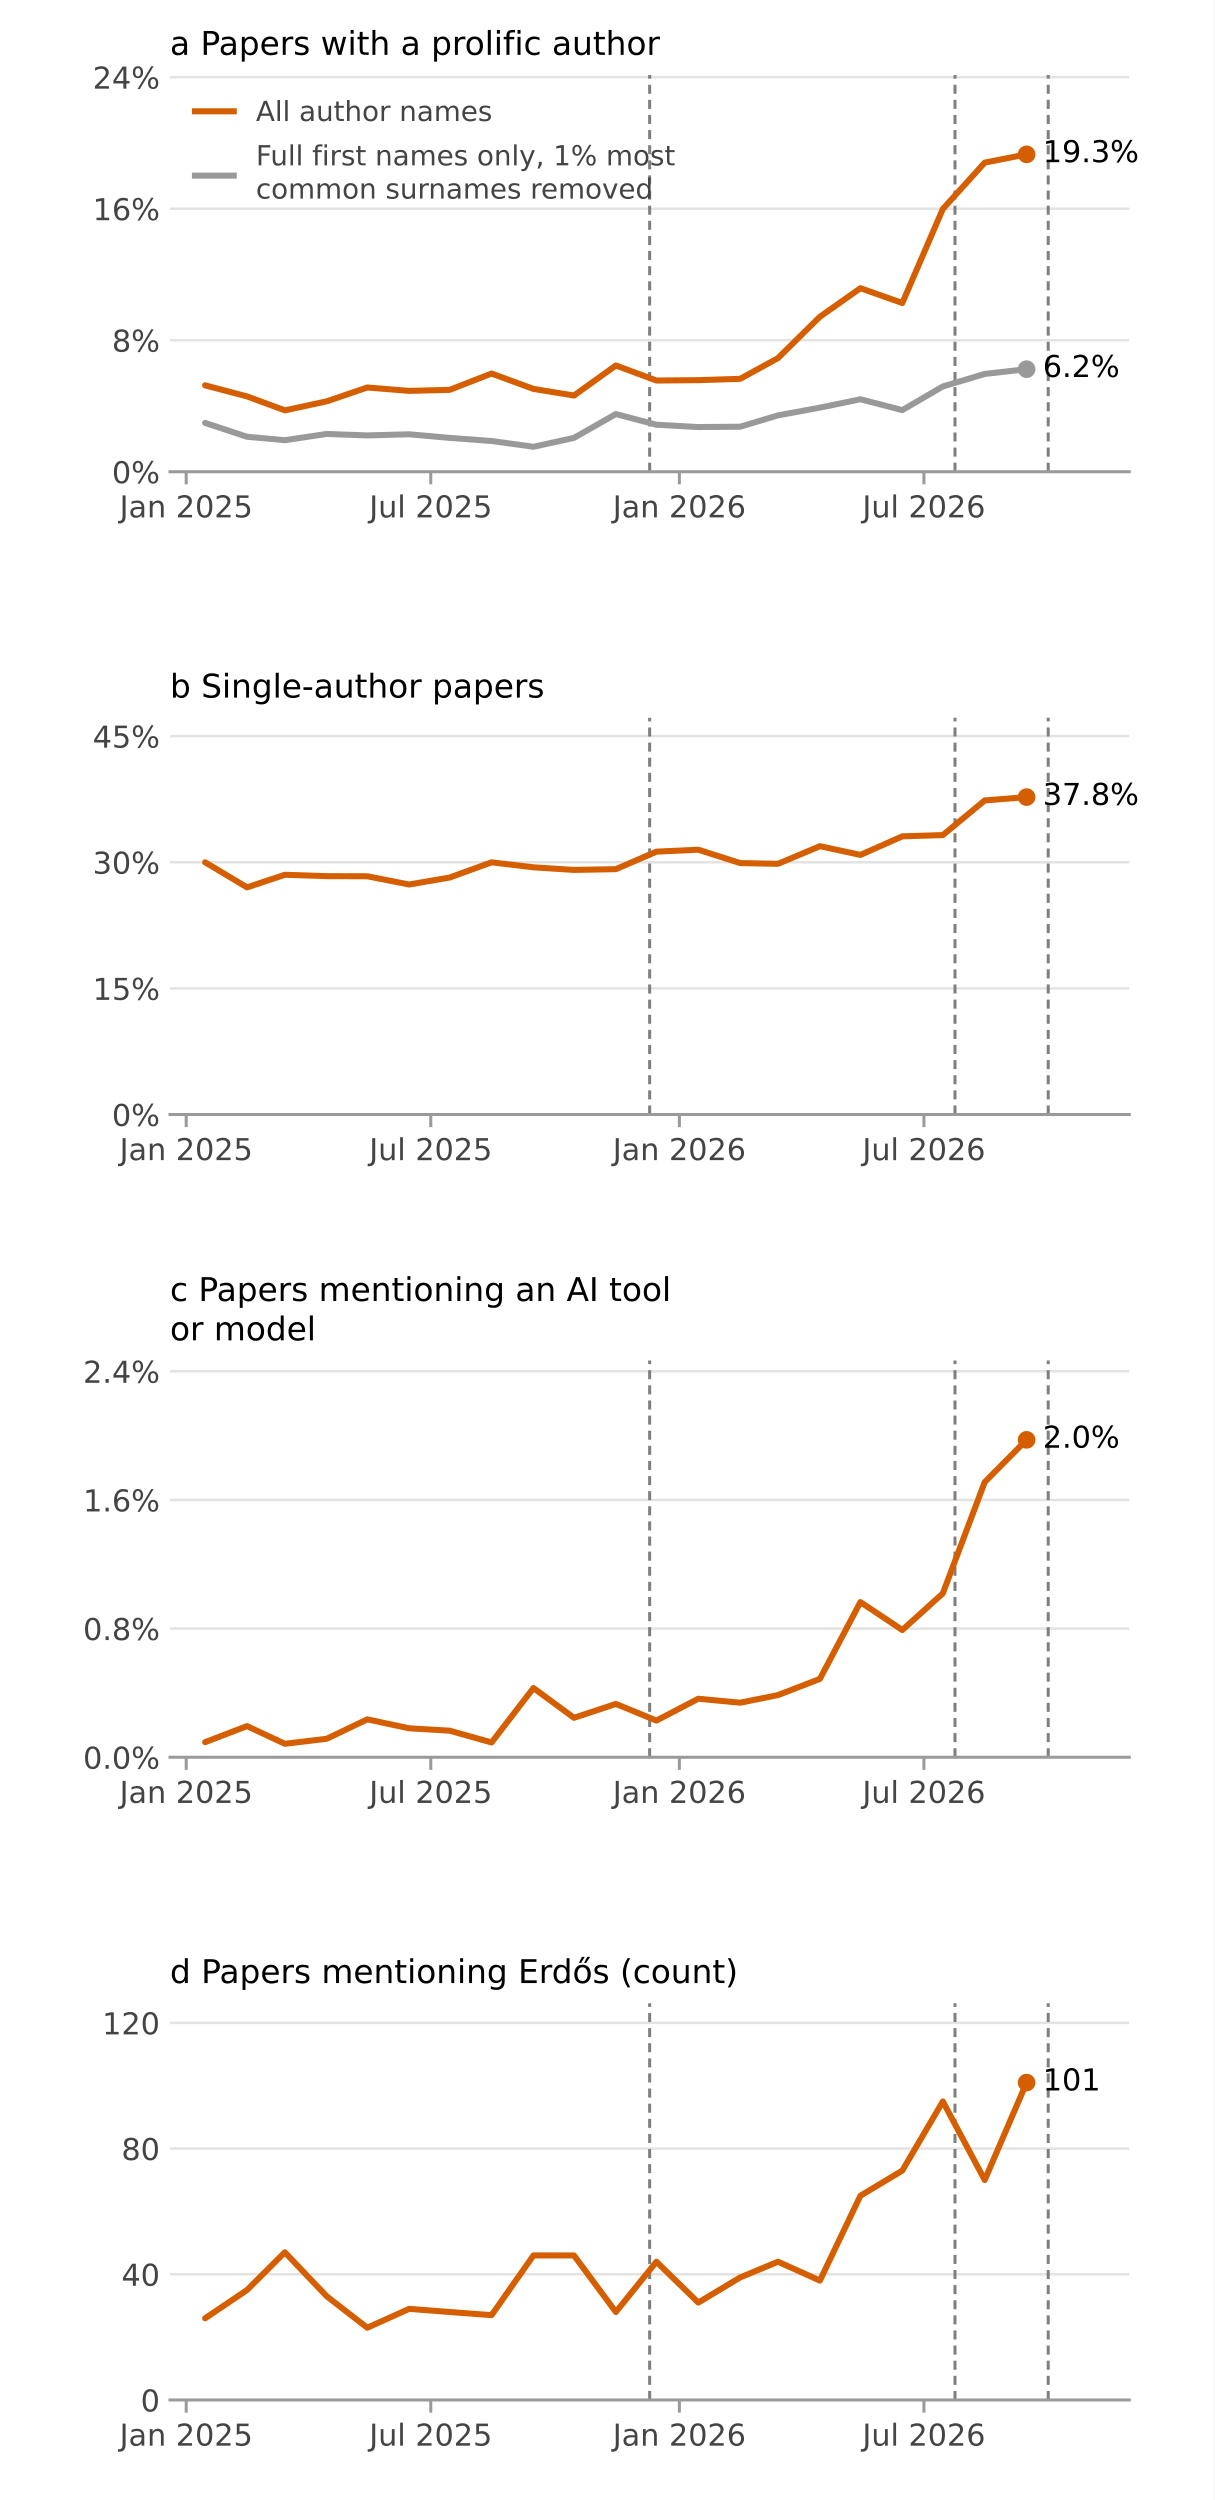
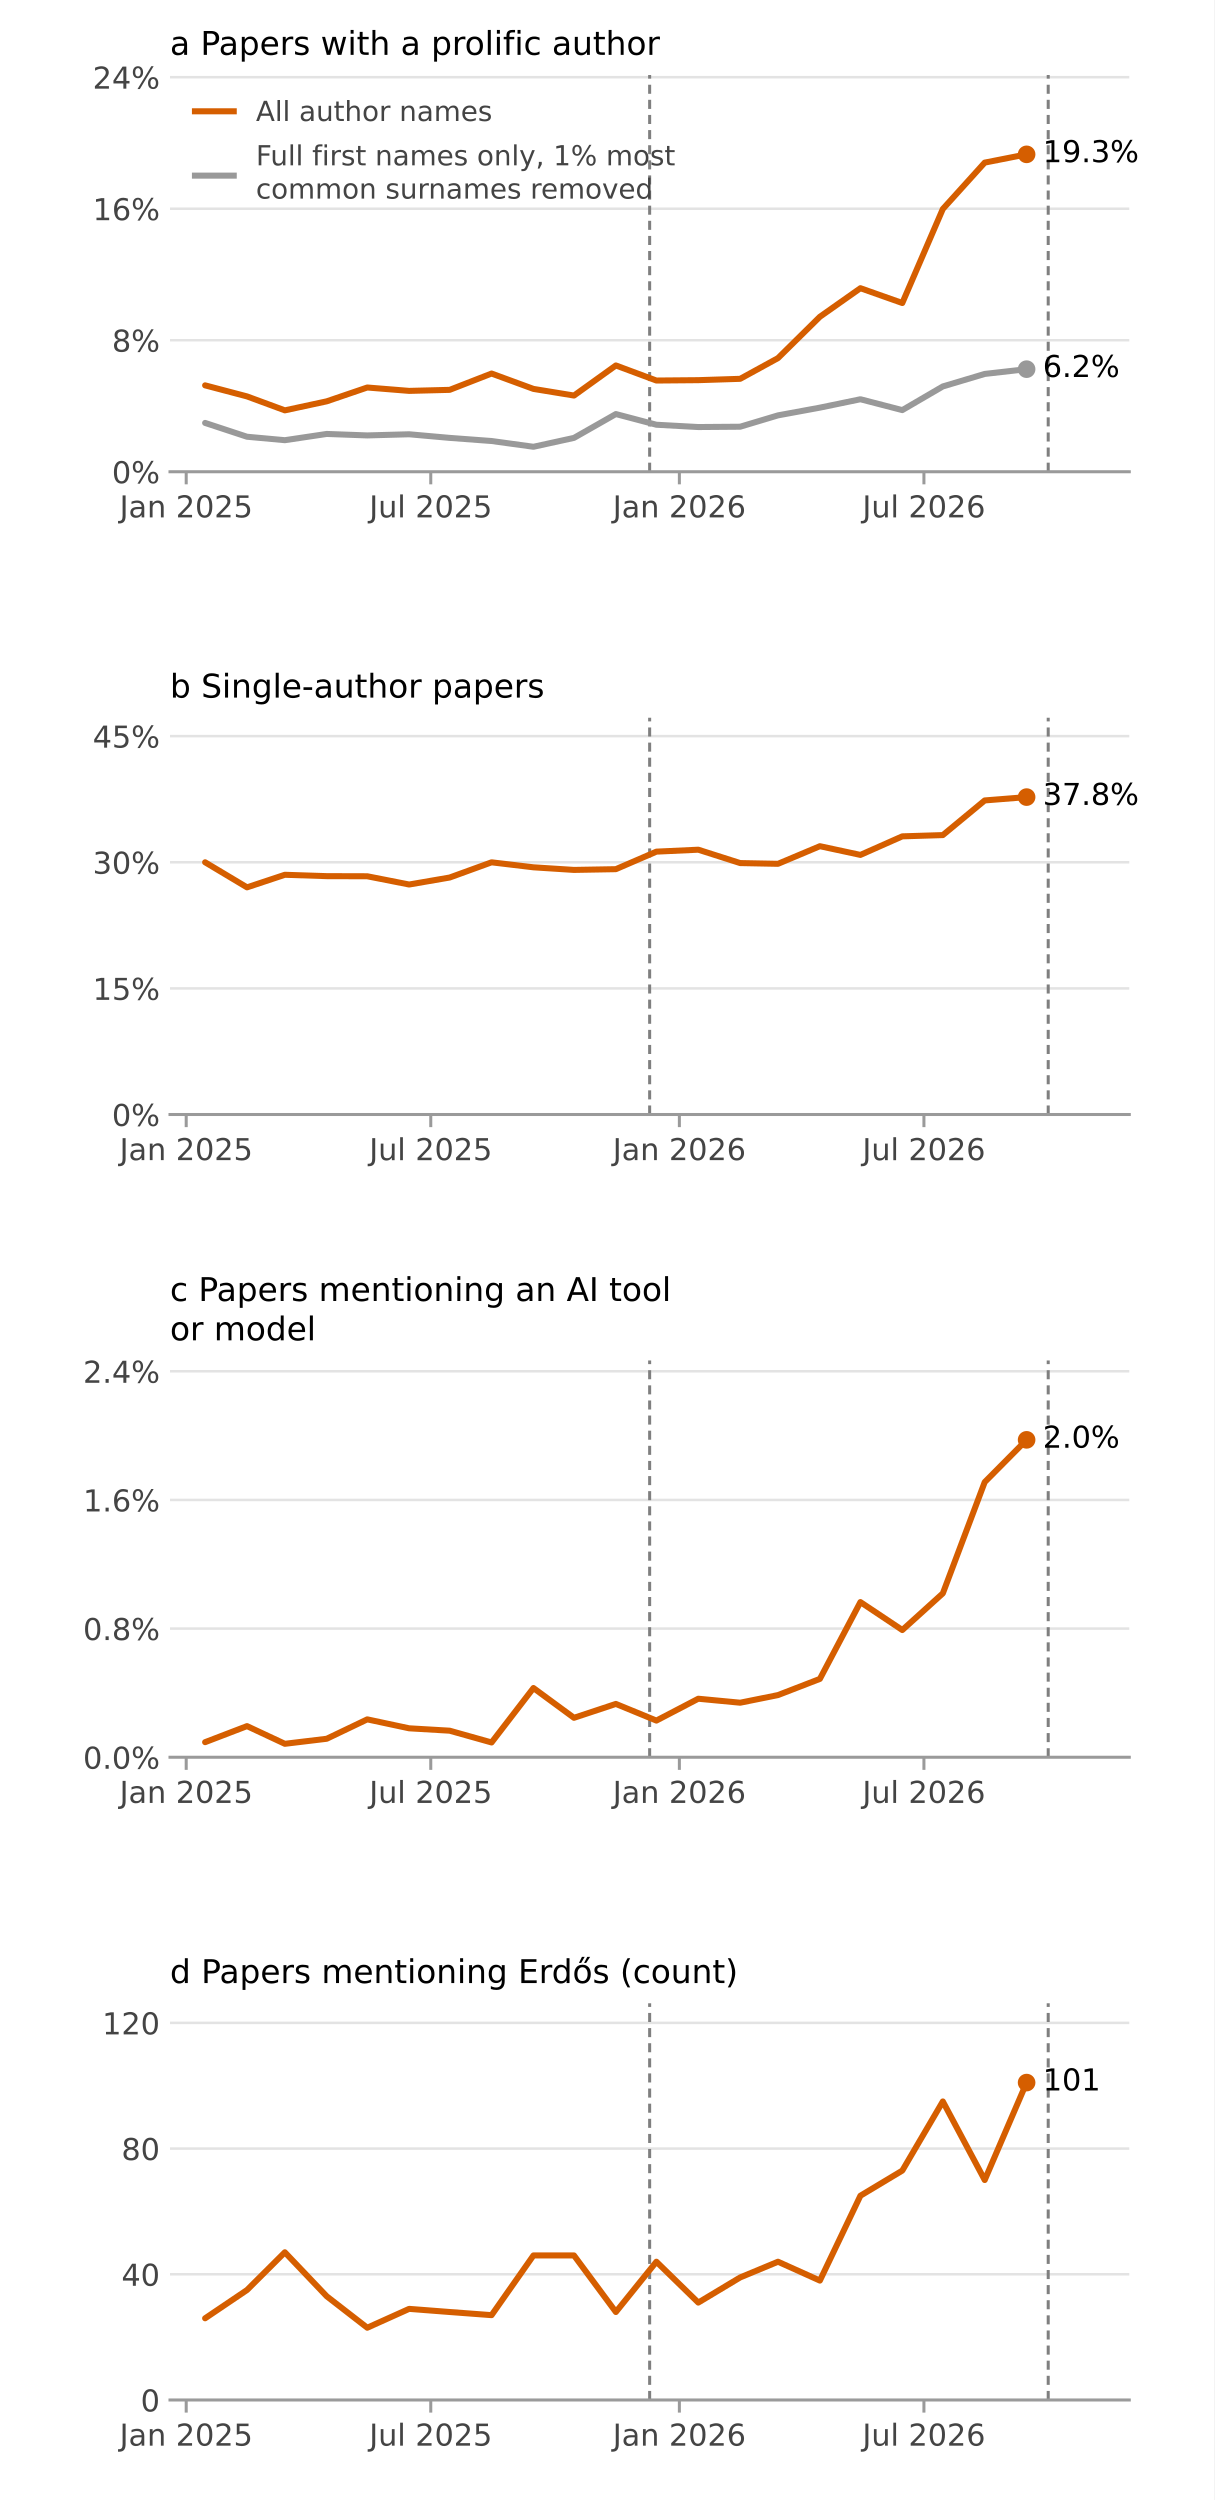
<svg xmlns="http://www.w3.org/2000/svg" xmlns:xlink="http://www.w3.org/1999/xlink" width="240.945pt" height="496.063pt" viewBox="0 0 240.945 496.063" version="1.1">
  <defs>
    <style type="text/css">*{stroke-linejoin: round; stroke-linecap: butt}</style>
  </defs>
  <g id="figure_1">
    <g id="patch_1">
      <path d="M 0 496.063  L 240.945 496.063  L 240.945 0  L 0 0  z " style="fill: #ffffff" />
    </g>
    <g id="axes_1">
      <g id="patch_2">
        <path d="M 33.732 93.609  L 224.079 93.609  L 224.079 14.882  L 33.732 14.882  z " style="fill: #ffffff" />
      </g>
      <g id="matplotlib.axis_1">
        <g id="xtick_1">
          <g id="line2d_1">
            <defs>
-               <path id="mb3cdf3fac0" d="M 0 0  L 0 2.5  " style="stroke: #9a9a9a; stroke-width: 0.6" />
+               <path id="mee89a6e17e" d="M 0 0  L 0 2.5  " style="stroke: #9a9a9a; stroke-width: 0.6" />
            </defs>
            <g>
-               <use xlink:href="#mb3cdf3fac0" x="36.949" y="93.609" style="fill: #9a9a9a; stroke: #9a9a9a; stroke-width: 0.6" />
+               <use xlink:href="#mee89a6e17e" x="36.949" y="93.609" style="fill: #9a9a9a; stroke: #9a9a9a; stroke-width: 0.6" />
            </g>
          </g>
          <g id="text_1">
            <text style="font-size: 6px; font-family: 'DejaVu Sans'; text-anchor: middle; fill: #444444" x="36.949" y="102.667" transform="rotate(-0 36.94941 102.6672)">Jan 2025</text>
          </g>
        </g>
        <g id="xtick_2">
          <g id="line2d_2">
            <g>
-               <use xlink:href="#mb3cdf3fac0" x="85.474" y="93.609" style="fill: #9a9a9a; stroke: #9a9a9a; stroke-width: 0.6" />
+               <use xlink:href="#mee89a6e17e" x="85.474" y="93.609" style="fill: #9a9a9a; stroke: #9a9a9a; stroke-width: 0.6" />
            </g>
          </g>
          <g id="text_2">
            <text style="font-size: 6px; font-family: 'DejaVu Sans'; text-anchor: middle; fill: #444444" x="85.474" y="102.668" transform="rotate(-0 85.47435 102.6677)">Jul 2025</text>
          </g>
        </g>
        <g id="xtick_3">
          <g id="line2d_3">
            <g>
-               <use xlink:href="#mb3cdf3fac0" x="134.804" y="93.609" style="fill: #9a9a9a; stroke: #9a9a9a; stroke-width: 0.6" />
+               <use xlink:href="#mee89a6e17e" x="134.804" y="93.609" style="fill: #9a9a9a; stroke: #9a9a9a; stroke-width: 0.6" />
            </g>
          </g>
          <g id="text_3">
            <text style="font-size: 6px; font-family: 'DejaVu Sans'; text-anchor: middle; fill: #444444" x="134.804" y="102.667" transform="rotate(-0 134.8036 102.6672)">Jan 2026</text>
          </g>
        </g>
        <g id="xtick_4">
          <g id="line2d_4">
            <g>
-               <use xlink:href="#mb3cdf3fac0" x="183.329" y="93.609" style="fill: #9a9a9a; stroke: #9a9a9a; stroke-width: 0.6" />
+               <use xlink:href="#mee89a6e17e" x="183.329" y="93.609" style="fill: #9a9a9a; stroke: #9a9a9a; stroke-width: 0.6" />
            </g>
          </g>
          <g id="text_4">
            <text style="font-size: 6px; font-family: 'DejaVu Sans'; text-anchor: middle; fill: #444444" x="183.329" y="102.668" transform="rotate(-0 183.3285 102.6677)">Jul 2026</text>
          </g>
        </g>
      </g>
      <g id="matplotlib.axis_2">
        <g id="ytick_1">
          <g id="line2d_5">
-             <path d="M 33.732 93.609  L 224.079 93.609  " clip-path="url(#p785593cf96)" style="fill: none; stroke: #e3e3e3; stroke-width: 0.5; stroke-linecap: square" />
+             <path d="M 33.732 93.609  L 224.079 93.609  " clip-path="url(#p40eded324a)" style="fill: none; stroke: #e3e3e3; stroke-width: 0.5; stroke-linecap: square" />
          </g>
          <g id="line2d_6" />
          <g id="text_5">
            <text style="font-size: 6px; font-family: 'DejaVu Sans'; text-anchor: end; fill: #444444" x="31.732" y="95.888" transform="rotate(-0 31.73228 95.88791)">0%</text>
          </g>
        </g>
        <g id="ytick_2">
          <g id="line2d_7">
-             <path d="M 33.732 67.511  L 224.079 67.511  " clip-path="url(#p785593cf96)" style="fill: none; stroke: #e3e3e3; stroke-width: 0.5; stroke-linecap: square" />
+             <path d="M 33.732 67.511  L 224.079 67.511  " clip-path="url(#p40eded324a)" style="fill: none; stroke: #e3e3e3; stroke-width: 0.5; stroke-linecap: square" />
          </g>
          <g id="line2d_8" />
          <g id="text_6">
            <text style="font-size: 6px; font-family: 'DejaVu Sans'; text-anchor: end; fill: #444444" x="31.732" y="69.79" transform="rotate(-0 31.73228 69.79005)">8%</text>
          </g>
        </g>
        <g id="ytick_3">
          <g id="line2d_9">
-             <path d="M 33.732 41.413  L 224.079 41.413  " clip-path="url(#p785593cf96)" style="fill: none; stroke: #e3e3e3; stroke-width: 0.5; stroke-linecap: square" />
+             <path d="M 33.732 41.413  L 224.079 41.413  " clip-path="url(#p40eded324a)" style="fill: none; stroke: #e3e3e3; stroke-width: 0.5; stroke-linecap: square" />
          </g>
          <g id="line2d_10" />
          <g id="text_7">
            <text style="font-size: 6px; font-family: 'DejaVu Sans'; text-anchor: end; fill: #444444" x="31.732" y="43.692" transform="rotate(-0 31.73228 43.69219)">16%</text>
          </g>
        </g>
        <g id="ytick_4">
          <g id="line2d_11">
-             <path d="M 33.732 15.315  L 224.079 15.315  " clip-path="url(#p785593cf96)" style="fill: none; stroke: #e3e3e3; stroke-width: 0.5; stroke-linecap: square" />
+             <path d="M 33.732 15.315  L 224.079 15.315  " clip-path="url(#p40eded324a)" style="fill: none; stroke: #e3e3e3; stroke-width: 0.5; stroke-linecap: square" />
          </g>
          <g id="line2d_12" />
          <g id="text_8">
            <text style="font-size: 6px; font-family: 'DejaVu Sans'; text-anchor: end; fill: #444444" x="31.732" y="17.594" transform="rotate(-0 31.73228 17.59433)">24%</text>
          </g>
        </g>
      </g>
      <g id="line2d_13">
-         <path d="M 128.906 93.609  L 128.906 14.882  " clip-path="url(#p785593cf96)" style="fill: none; stroke-dasharray: 1.8,1.2; stroke-dashoffset: 0; stroke: #7f7f7f; stroke-width: 0.6" />
+         <path d="M 128.906 93.609  L 128.906 14.882  " clip-path="url(#p40eded324a)" style="fill: none; stroke-dasharray: 1.8,1.2; stroke-dashoffset: 0; stroke: #7f7f7f; stroke-width: 0.6" />
      </g>
      <g id="line2d_14">
-         <path d="M 189.495 93.609  L 189.495 14.882  " clip-path="url(#p785593cf96)" style="fill: none; stroke-dasharray: 1.8,1.2; stroke-dashoffset: 0; stroke: #7f7f7f; stroke-width: 0.6" />
-       </g>
-       <g id="line2d_15">
-         <path d="M 207.993 93.609  L 207.993 14.882  " clip-path="url(#p785593cf96)" style="fill: none; stroke-dasharray: 1.8,1.2; stroke-dashoffset: 0; stroke: #7f7f7f; stroke-width: 0.6" />
+         <path d="M 207.993 93.609  L 207.993 14.882  " clip-path="url(#p40eded324a)" style="fill: none; stroke-dasharray: 1.8,1.2; stroke-dashoffset: 0; stroke: #7f7f7f; stroke-width: 0.6" />
      </g>
      <g id="patch_3">
        <path d="M 33.732 93.609  L 224.079 93.609  " style="fill: none; stroke: #9a9a9a; stroke-width: 0.6; stroke-linejoin: miter; stroke-linecap: square" />
      </g>
-       <g id="line2d_16">
-         <path d="M 40.703 76.466  L 49.014 78.656  L 56.52 81.425  L 64.831 79.633  L 72.874 76.889  L 81.185 77.562  L 89.228 77.356  L 97.539 74.119  L 105.849 77.169  L 113.892 78.486  L 122.203 72.515  L 130.246 75.508  L 138.557 75.434  L 146.868 75.168  L 154.374 71.054  L 162.685 62.854  L 170.728 57.187  L 179.039 60.126  L 187.082 41.465  L 195.393 32.266  L 203.704 30.627  " clip-path="url(#p785593cf96)" style="fill: none; stroke: #d55e00; stroke-width: 1.2; stroke-linecap: round" />
+       <g id="line2d_15">
+         <path d="M 40.703 76.466  L 49.014 78.656  L 56.52 81.425  L 64.831 79.633  L 72.874 76.889  L 81.185 77.562  L 89.228 77.356  L 97.539 74.119  L 105.849 77.169  L 113.892 78.486  L 122.203 72.515  L 130.246 75.508  L 138.557 75.434  L 146.868 75.168  L 154.374 71.054  L 162.685 62.854  L 170.728 57.187  L 179.039 60.126  L 187.082 41.465  L 195.393 32.266  L 203.704 30.627  " clip-path="url(#p40eded324a)" style="fill: none; stroke: #d55e00; stroke-width: 1.2; stroke-linecap: round" />
      </g>
      <g id="text_9">
        <text style="font-size: 6px; font-family: 'DejaVu Sans'; text-anchor: start" x="206.921" y="32.186" transform="rotate(-0 206.9207 32.18583)">19.3%</text>
      </g>
-       <g id="line2d_17">
-         <path d="M 40.703 83.92  L 49.014 86.66  L 56.52 87.345  L 64.831 86.105  L 72.874 86.399  L 81.185 86.171  L 89.228 86.888  L 97.539 87.508  L 105.849 88.65  L 113.892 86.888  L 122.203 82.158  L 130.246 84.279  L 138.557 84.735  L 146.868 84.67  L 154.374 82.419  L 162.685 80.886  L 170.728 79.222  L 179.039 81.375  L 187.082 76.678  L 195.393 74.198  L 203.704 73.252  " clip-path="url(#p785593cf96)" style="fill: none; stroke: #999999; stroke-width: 1.2; stroke-linecap: round" />
+       <g id="line2d_16">
+         <path d="M 40.703 83.92  L 49.014 86.66  L 56.52 87.345  L 64.831 86.105  L 72.874 86.399  L 81.185 86.171  L 89.228 86.888  L 97.539 87.508  L 105.849 88.65  L 113.892 86.888  L 122.203 82.158  L 130.246 84.279  L 138.557 84.735  L 146.868 84.67  L 154.374 82.419  L 162.685 80.886  L 170.728 79.222  L 179.039 81.375  L 187.082 76.678  L 195.393 74.198  L 203.704 73.252  " clip-path="url(#p40eded324a)" style="fill: none; stroke: #999999; stroke-width: 1.2; stroke-linecap: round" />
      </g>
      <g id="text_10">
        <text style="font-size: 6px; font-family: 'DejaVu Sans'; text-anchor: start" x="206.921" y="74.811" transform="rotate(-0 206.9207 74.81087)">6.2%</text>
      </g>
      <g id="text_11">
        <text style="font-size: 6.5px; font-family: 'DejaVu Sans'; text-anchor: start" x="33.732" y="10.882" transform="rotate(-0 33.73228 10.88189)">a   Papers with a prolific author</text>
      </g>
+       <g id="line2d_17">
+         <defs>
+           <path id="mb8c6846fc4" d="M 0 1.25  C 0.332 1.25 0.649 1.118 0.884 0.884  C 1.118 0.649 1.25 0.332 1.25 0  C 1.25 -0.332 1.118 -0.649 0.884 -0.884  C 0.649 -1.118 0.332 -1.25 0 -1.25  C -0.332 -1.25 -0.649 -1.118 -0.884 -0.884  C -1.118 -0.649 -1.25 -0.332 -1.25 0  C -1.25 0.332 -1.118 0.649 -0.884 0.884  C -0.649 1.118 -0.332 1.25 0 1.25  z " style="stroke: #d55e00" />
+         </defs>
+         <g clip-path="url(#p40eded324a)">
+           <use xlink:href="#mb8c6846fc4" x="203.704" y="30.627" style="fill: #d55e00; stroke: #d55e00" />
+         </g>
+       </g>
      <g id="line2d_18">
        <defs>
-           <path id="mb6d69a0610" d="M 0 1.25  C 0.332 1.25 0.649 1.118 0.884 0.884  C 1.118 0.649 1.25 0.332 1.25 0  C 1.25 -0.332 1.118 -0.649 0.884 -0.884  C 0.649 -1.118 0.332 -1.25 0 -1.25  C -0.332 -1.25 -0.649 -1.118 -0.884 -0.884  C -1.118 -0.649 -1.25 -0.332 -1.25 0  C -1.25 0.332 -1.118 0.649 -0.884 0.884  C -0.649 1.118 -0.332 1.25 0 1.25  z " style="stroke: #d55e00" />
+           <path id="m4b3795da1b" d="M 0 1.25  C 0.332 1.25 0.649 1.118 0.884 0.884  C 1.118 0.649 1.25 0.332 1.25 0  C 1.25 -0.332 1.118 -0.649 0.884 -0.884  C 0.649 -1.118 0.332 -1.25 0 -1.25  C -0.332 -1.25 -0.649 -1.118 -0.884 -0.884  C -1.118 -0.649 -1.25 -0.332 -1.25 0  C -1.25 0.332 -1.118 0.649 -0.884 0.884  C -0.649 1.118 -0.332 1.25 0 1.25  z " style="stroke: #999999" />
        </defs>
-         <g clip-path="url(#p785593cf96)">
-           <use xlink:href="#mb6d69a0610" x="203.704" y="30.627" style="fill: #d55e00; stroke: #d55e00" />
-         </g>
-       </g>
-       <g id="line2d_19">
-         <defs>
-           <path id="me160cb1b22" d="M 0 1.25  C 0.332 1.25 0.649 1.118 0.884 0.884  C 1.118 0.649 1.25 0.332 1.25 0  C 1.25 -0.332 1.118 -0.649 0.884 -0.884  C 0.649 -1.118 0.332 -1.25 0 -1.25  C -0.332 -1.25 -0.649 -1.118 -0.884 -0.884  C -1.118 -0.649 -1.25 -0.332 -1.25 0  C -1.25 0.332 -1.118 0.649 -0.884 0.884  C -0.649 1.118 -0.332 1.25 0 1.25  z " style="stroke: #999999" />
-         </defs>
-         <g clip-path="url(#p785593cf96)">
-           <use xlink:href="#me160cb1b22" x="203.704" y="73.252" style="fill: #999999; stroke: #999999" />
+         <g clip-path="url(#p40eded324a)">
+           <use xlink:href="#m4b3795da1b" x="203.704" y="73.252" style="fill: #999999; stroke: #999999" />
        </g>
      </g>
      <g id="legend_1">
-         <g id="line2d_20">
+         <g id="line2d_19">
          <path d="M 38.682 22.086  L 42.532 22.086  L 46.382 22.086  " style="fill: none; stroke: #d55e00; stroke-width: 1.2; stroke-linecap: square" />
        </g>
        <g id="text_12">
          <text style="font-size: 5.5px; font-family: 'DejaVu Sans'; text-anchor: start; fill: #444444" x="50.782" y="24.011" transform="rotate(-0 50.78228 24.01103)">All author names</text>
        </g>
-         <g id="line2d_21">
+         <g id="line2d_20">
          <path d="M 38.682 34.848  L 42.532 34.848  L 46.382 34.848  " style="fill: none; stroke: #999999; stroke-width: 1.2; stroke-linecap: square" />
        </g>
        <g id="text_13">
          <text style="font-size: 5.5px; font-family: 'DejaVu Sans'; fill: #444444" transform="translate(50.78228 32.812)">Full first names only, 1% most</text>
          <text style="font-size: 5.5px; font-family: 'DejaVu Sans'; fill: #444444" transform="translate(50.78228 39.4135)">common surnames removed</text>
        </g>
      </g>
    </g>
    <g id="axes_2">
      <g id="patch_4">
        <path d="M 33.732 221.146  L 224.079 221.146  L 224.079 142.419  L 33.732 142.419  z " style="fill: #ffffff" />
      </g>
      <g id="matplotlib.axis_3">
        <g id="xtick_5">
-           <g id="line2d_22">
-             <g>
-               <use xlink:href="#mb3cdf3fac0" x="36.949" y="221.146" style="fill: #9a9a9a; stroke: #9a9a9a; stroke-width: 0.6" />
+           <g id="line2d_21">
+             <g>
+               <use xlink:href="#mee89a6e17e" x="36.949" y="221.146" style="fill: #9a9a9a; stroke: #9a9a9a; stroke-width: 0.6" />
            </g>
          </g>
          <g id="text_14">
            <text style="font-size: 6px; font-family: 'DejaVu Sans'; text-anchor: middle; fill: #444444" x="36.949" y="230.204" transform="rotate(-0 36.94941 230.2045)">Jan 2025</text>
          </g>
        </g>
        <g id="xtick_6">
-           <g id="line2d_23">
-             <g>
-               <use xlink:href="#mb3cdf3fac0" x="85.474" y="221.146" style="fill: #9a9a9a; stroke: #9a9a9a; stroke-width: 0.6" />
+           <g id="line2d_22">
+             <g>
+               <use xlink:href="#mee89a6e17e" x="85.474" y="221.146" style="fill: #9a9a9a; stroke: #9a9a9a; stroke-width: 0.6" />
            </g>
          </g>
          <g id="text_15">
            <text style="font-size: 6px; font-family: 'DejaVu Sans'; text-anchor: middle; fill: #444444" x="85.474" y="230.205" transform="rotate(-0 85.47435 230.205)">Jul 2025</text>
          </g>
        </g>
        <g id="xtick_7">
-           <g id="line2d_24">
-             <g>
-               <use xlink:href="#mb3cdf3fac0" x="134.804" y="221.146" style="fill: #9a9a9a; stroke: #9a9a9a; stroke-width: 0.6" />
+           <g id="line2d_23">
+             <g>
+               <use xlink:href="#mee89a6e17e" x="134.804" y="221.146" style="fill: #9a9a9a; stroke: #9a9a9a; stroke-width: 0.6" />
            </g>
          </g>
          <g id="text_16">
            <text style="font-size: 6px; font-family: 'DejaVu Sans'; text-anchor: middle; fill: #444444" x="134.804" y="230.204" transform="rotate(-0 134.8036 230.2045)">Jan 2026</text>
          </g>
        </g>
        <g id="xtick_8">
-           <g id="line2d_25">
-             <g>
-               <use xlink:href="#mb3cdf3fac0" x="183.329" y="221.146" style="fill: #9a9a9a; stroke: #9a9a9a; stroke-width: 0.6" />
+           <g id="line2d_24">
+             <g>
+               <use xlink:href="#mee89a6e17e" x="183.329" y="221.146" style="fill: #9a9a9a; stroke: #9a9a9a; stroke-width: 0.6" />
            </g>
          </g>
          <g id="text_17">
            <text style="font-size: 6px; font-family: 'DejaVu Sans'; text-anchor: middle; fill: #444444" x="183.329" y="230.205" transform="rotate(-0 183.3285 230.205)">Jul 2026</text>
          </g>
        </g>
      </g>
      <g id="matplotlib.axis_4">
        <g id="ytick_5">
-           <g id="line2d_26">
-             <path d="M 33.732 221.146  L 224.079 221.146  " clip-path="url(#p6d677541cf)" style="fill: none; stroke: #e3e3e3; stroke-width: 0.5; stroke-linecap: square" />
-           </g>
-           <g id="line2d_27" />
+           <g id="line2d_25">
+             <path d="M 33.732 221.146  L 224.079 221.146  " clip-path="url(#pa9adcd813a)" style="fill: none; stroke: #e3e3e3; stroke-width: 0.5; stroke-linecap: square" />
+           </g>
+           <g id="line2d_26" />
          <g id="text_18">
            <text style="font-size: 6px; font-family: 'DejaVu Sans'; text-anchor: end; fill: #444444" x="31.732" y="223.425" transform="rotate(-0 31.73228 223.4252)">0%</text>
          </g>
        </g>
        <g id="ytick_6">
-           <g id="line2d_28">
-             <path d="M 33.732 196.121  L 224.079 196.121  " clip-path="url(#p6d677541cf)" style="fill: none; stroke: #e3e3e3; stroke-width: 0.5; stroke-linecap: square" />
-           </g>
-           <g id="line2d_29" />
+           <g id="line2d_27">
+             <path d="M 33.732 196.121  L 224.079 196.121  " clip-path="url(#pa9adcd813a)" style="fill: none; stroke: #e3e3e3; stroke-width: 0.5; stroke-linecap: square" />
+           </g>
+           <g id="line2d_28" />
          <g id="text_19">
            <text style="font-size: 6px; font-family: 'DejaVu Sans'; text-anchor: end; fill: #444444" x="31.732" y="198.4" transform="rotate(-0 31.73228 198.4003)">15%</text>
          </g>
        </g>
        <g id="ytick_7">
-           <g id="line2d_30">
-             <path d="M 33.732 171.096  L 224.079 171.096  " clip-path="url(#p6d677541cf)" style="fill: none; stroke: #e3e3e3; stroke-width: 0.5; stroke-linecap: square" />
-           </g>
-           <g id="line2d_31" />
+           <g id="line2d_29">
+             <path d="M 33.732 171.096  L 224.079 171.096  " clip-path="url(#pa9adcd813a)" style="fill: none; stroke: #e3e3e3; stroke-width: 0.5; stroke-linecap: square" />
+           </g>
+           <g id="line2d_30" />
          <g id="text_20">
            <text style="font-size: 6px; font-family: 'DejaVu Sans'; text-anchor: end; fill: #444444" x="31.732" y="173.375" transform="rotate(-0 31.73228 173.3754)">30%</text>
          </g>
        </g>
        <g id="ytick_8">
-           <g id="line2d_32">
-             <path d="M 33.732 146.071  L 224.079 146.071  " clip-path="url(#p6d677541cf)" style="fill: none; stroke: #e3e3e3; stroke-width: 0.5; stroke-linecap: square" />
-           </g>
-           <g id="line2d_33" />
+           <g id="line2d_31">
+             <path d="M 33.732 146.071  L 224.079 146.071  " clip-path="url(#pa9adcd813a)" style="fill: none; stroke: #e3e3e3; stroke-width: 0.5; stroke-linecap: square" />
+           </g>
+           <g id="line2d_32" />
          <g id="text_21">
            <text style="font-size: 6px; font-family: 'DejaVu Sans'; text-anchor: end; fill: #444444" x="31.732" y="148.35" transform="rotate(-0 31.73228 148.3504)">45%</text>
          </g>
        </g>
      </g>
+       <g id="line2d_33">
+         <path d="M 128.906 221.146  L 128.906 142.419  " clip-path="url(#pa9adcd813a)" style="fill: none; stroke-dasharray: 1.8,1.2; stroke-dashoffset: 0; stroke: #7f7f7f; stroke-width: 0.6" />
+       </g>
      <g id="line2d_34">
-         <path d="M 128.906 221.146  L 128.906 142.419  " clip-path="url(#p6d677541cf)" style="fill: none; stroke-dasharray: 1.8,1.2; stroke-dashoffset: 0; stroke: #7f7f7f; stroke-width: 0.6" />
-       </g>
-       <g id="line2d_35">
-         <path d="M 189.495 221.146  L 189.495 142.419  " clip-path="url(#p6d677541cf)" style="fill: none; stroke-dasharray: 1.8,1.2; stroke-dashoffset: 0; stroke: #7f7f7f; stroke-width: 0.6" />
-       </g>
-       <g id="line2d_36">
-         <path d="M 207.993 221.146  L 207.993 142.419  " clip-path="url(#p6d677541cf)" style="fill: none; stroke-dasharray: 1.8,1.2; stroke-dashoffset: 0; stroke: #7f7f7f; stroke-width: 0.6" />
+         <path d="M 207.993 221.146  L 207.993 142.419  " clip-path="url(#pa9adcd813a)" style="fill: none; stroke-dasharray: 1.8,1.2; stroke-dashoffset: 0; stroke: #7f7f7f; stroke-width: 0.6" />
      </g>
      <g id="patch_5">
        <path d="M 33.732 221.146  L 224.079 221.146  " style="fill: none; stroke: #9a9a9a; stroke-width: 0.6; stroke-linejoin: miter; stroke-linecap: square" />
      </g>
-       <g id="line2d_37">
-         <path d="M 40.703 171.101  L 49.014 176.072  L 56.52 173.579  L 64.831 173.849  L 72.874 173.873  L 81.185 175.51  L 89.228 174.122  L 97.539 171.106  L 105.849 172.097  L 113.892 172.614  L 122.203 172.465  L 130.246 168.987  L 138.557 168.602  L 146.868 171.256  L 154.374 171.403  L 162.685 167.906  L 170.728 169.636  L 179.039 165.952  L 187.082 165.703  L 195.393 158.827  L 203.704 158.165  " clip-path="url(#p6d677541cf)" style="fill: none; stroke: #d55e00; stroke-width: 1.2; stroke-linecap: round" />
+       <g id="line2d_35">
+         <path d="M 40.703 171.101  L 49.014 176.072  L 56.52 173.579  L 64.831 173.849  L 72.874 173.873  L 81.185 175.51  L 89.228 174.122  L 97.539 171.106  L 105.849 172.097  L 113.892 172.614  L 122.203 172.465  L 130.246 168.987  L 138.557 168.602  L 146.868 171.256  L 154.374 171.403  L 162.685 167.906  L 170.728 169.636  L 179.039 165.952  L 187.082 165.703  L 195.393 158.827  L 203.704 158.165  " clip-path="url(#pa9adcd813a)" style="fill: none; stroke: #d55e00; stroke-width: 1.2; stroke-linecap: round" />
      </g>
      <g id="text_22">
        <text style="font-size: 6px; font-family: 'DejaVu Sans'; text-anchor: start" x="206.921" y="159.723" transform="rotate(-0 206.9207 159.7231)">37.8%</text>
      </g>
      <g id="text_23">
        <text style="font-size: 6.5px; font-family: 'DejaVu Sans'; text-anchor: start" x="33.732" y="138.419" transform="rotate(-0 33.73228 138.4192)">b   Single-author papers</text>
      </g>
-       <g id="line2d_38">
-         <g clip-path="url(#p6d677541cf)">
-           <use xlink:href="#mb6d69a0610" x="203.704" y="158.165" style="fill: #d55e00; stroke: #d55e00" />
+       <g id="line2d_36">
+         <g clip-path="url(#pa9adcd813a)">
+           <use xlink:href="#mb8c6846fc4" x="203.704" y="158.165" style="fill: #d55e00; stroke: #d55e00" />
        </g>
      </g>
    </g>
    <g id="axes_3">
      <g id="patch_6">
        <path d="M 33.732 348.683  L 224.079 348.683  L 224.079 269.956  L 33.732 269.956  z " style="fill: #ffffff" />
      </g>
      <g id="matplotlib.axis_5">
        <g id="xtick_9">
-           <g id="line2d_39">
-             <g>
-               <use xlink:href="#mb3cdf3fac0" x="36.949" y="348.683" style="fill: #9a9a9a; stroke: #9a9a9a; stroke-width: 0.6" />
+           <g id="line2d_37">
+             <g>
+               <use xlink:href="#mee89a6e17e" x="36.949" y="348.683" style="fill: #9a9a9a; stroke: #9a9a9a; stroke-width: 0.6" />
            </g>
          </g>
          <g id="text_24">
            <text style="font-size: 6px; font-family: 'DejaVu Sans'; text-anchor: middle; fill: #444444" x="36.949" y="357.742" transform="rotate(-0 36.94941 357.7418)">Jan 2025</text>
          </g>
        </g>
        <g id="xtick_10">
-           <g id="line2d_40">
-             <g>
-               <use xlink:href="#mb3cdf3fac0" x="85.474" y="348.683" style="fill: #9a9a9a; stroke: #9a9a9a; stroke-width: 0.6" />
+           <g id="line2d_38">
+             <g>
+               <use xlink:href="#mee89a6e17e" x="85.474" y="348.683" style="fill: #9a9a9a; stroke: #9a9a9a; stroke-width: 0.6" />
            </g>
          </g>
          <g id="text_25">
            <text style="font-size: 6px; font-family: 'DejaVu Sans'; text-anchor: middle; fill: #444444" x="85.474" y="357.742" transform="rotate(-0 85.47435 357.7422)">Jul 2025</text>
          </g>
        </g>
        <g id="xtick_11">
-           <g id="line2d_41">
-             <g>
-               <use xlink:href="#mb3cdf3fac0" x="134.804" y="348.683" style="fill: #9a9a9a; stroke: #9a9a9a; stroke-width: 0.6" />
+           <g id="line2d_39">
+             <g>
+               <use xlink:href="#mee89a6e17e" x="134.804" y="348.683" style="fill: #9a9a9a; stroke: #9a9a9a; stroke-width: 0.6" />
            </g>
          </g>
          <g id="text_26">
            <text style="font-size: 6px; font-family: 'DejaVu Sans'; text-anchor: middle; fill: #444444" x="134.804" y="357.742" transform="rotate(-0 134.8036 357.7418)">Jan 2026</text>
          </g>
        </g>
        <g id="xtick_12">
-           <g id="line2d_42">
-             <g>
-               <use xlink:href="#mb3cdf3fac0" x="183.329" y="348.683" style="fill: #9a9a9a; stroke: #9a9a9a; stroke-width: 0.6" />
+           <g id="line2d_40">
+             <g>
+               <use xlink:href="#mee89a6e17e" x="183.329" y="348.683" style="fill: #9a9a9a; stroke: #9a9a9a; stroke-width: 0.6" />
            </g>
          </g>
          <g id="text_27">
            <text style="font-size: 6px; font-family: 'DejaVu Sans'; text-anchor: middle; fill: #444444" x="183.329" y="357.742" transform="rotate(-0 183.3285 357.7422)">Jul 2026</text>
          </g>
        </g>
      </g>
      <g id="matplotlib.axis_6">
        <g id="ytick_9">
-           <g id="line2d_43">
-             <path d="M 33.732 348.683  L 224.079 348.683  " clip-path="url(#p655298f41b)" style="fill: none; stroke: #e3e3e3; stroke-width: 0.5; stroke-linecap: square" />
-           </g>
-           <g id="line2d_44" />
+           <g id="line2d_41">
+             <path d="M 33.732 348.683  L 224.079 348.683  " clip-path="url(#p608c2eaddc)" style="fill: none; stroke: #e3e3e3; stroke-width: 0.5; stroke-linecap: square" />
+           </g>
+           <g id="line2d_42" />
          <g id="text_28">
            <text style="font-size: 6px; font-family: 'DejaVu Sans'; text-anchor: end; fill: #444444" x="31.732" y="350.962" transform="rotate(-0 31.73228 350.9625)">0.0%</text>
          </g>
        </g>
        <g id="ytick_10">
-           <g id="line2d_45">
-             <path d="M 33.732 323.155  L 224.079 323.155  " clip-path="url(#p655298f41b)" style="fill: none; stroke: #e3e3e3; stroke-width: 0.5; stroke-linecap: square" />
-           </g>
-           <g id="line2d_46" />
+           <g id="line2d_43">
+             <path d="M 33.732 323.155  L 224.079 323.155  " clip-path="url(#p608c2eaddc)" style="fill: none; stroke: #e3e3e3; stroke-width: 0.5; stroke-linecap: square" />
+           </g>
+           <g id="line2d_44" />
          <g id="text_29">
            <text style="font-size: 6px; font-family: 'DejaVu Sans'; text-anchor: end; fill: #444444" x="31.732" y="325.434" transform="rotate(-0 31.73228 325.434)">0.8%</text>
          </g>
        </g>
        <g id="ytick_11">
-           <g id="line2d_47">
-             <path d="M 33.732 297.626  L 224.079 297.626  " clip-path="url(#p655298f41b)" style="fill: none; stroke: #e3e3e3; stroke-width: 0.5; stroke-linecap: square" />
-           </g>
-           <g id="line2d_48" />
+           <g id="line2d_45">
+             <path d="M 33.732 297.626  L 224.079 297.626  " clip-path="url(#p608c2eaddc)" style="fill: none; stroke: #e3e3e3; stroke-width: 0.5; stroke-linecap: square" />
+           </g>
+           <g id="line2d_46" />
          <g id="text_30">
            <text style="font-size: 6px; font-family: 'DejaVu Sans'; text-anchor: end; fill: #444444" x="31.732" y="299.906" transform="rotate(-0 31.73228 299.9056)">1.6%</text>
          </g>
        </g>
        <g id="ytick_12">
-           <g id="line2d_49">
-             <path d="M 33.732 272.098  L 224.079 272.098  " clip-path="url(#p655298f41b)" style="fill: none; stroke: #e3e3e3; stroke-width: 0.5; stroke-linecap: square" />
-           </g>
-           <g id="line2d_50" />
+           <g id="line2d_47">
+             <path d="M 33.732 272.098  L 224.079 272.098  " clip-path="url(#p608c2eaddc)" style="fill: none; stroke: #e3e3e3; stroke-width: 0.5; stroke-linecap: square" />
+           </g>
+           <g id="line2d_48" />
          <g id="text_31">
            <text style="font-size: 6px; font-family: 'DejaVu Sans'; text-anchor: end; fill: #444444" x="31.732" y="274.377" transform="rotate(-0 31.73228 274.3771)">2.4%</text>
          </g>
        </g>
      </g>
-       <g id="line2d_51">
-         <path d="M 128.906 348.683  L 128.906 269.956  " clip-path="url(#p655298f41b)" style="fill: none; stroke-dasharray: 1.8,1.2; stroke-dashoffset: 0; stroke: #7f7f7f; stroke-width: 0.6" />
-       </g>
-       <g id="line2d_52">
-         <path d="M 189.495 348.683  L 189.495 269.956  " clip-path="url(#p655298f41b)" style="fill: none; stroke-dasharray: 1.8,1.2; stroke-dashoffset: 0; stroke: #7f7f7f; stroke-width: 0.6" />
-       </g>
-       <g id="line2d_53">
-         <path d="M 207.993 348.683  L 207.993 269.956  " clip-path="url(#p655298f41b)" style="fill: none; stroke-dasharray: 1.8,1.2; stroke-dashoffset: 0; stroke: #7f7f7f; stroke-width: 0.6" />
+       <g id="line2d_49">
+         <path d="M 128.906 348.683  L 128.906 269.956  " clip-path="url(#p608c2eaddc)" style="fill: none; stroke-dasharray: 1.8,1.2; stroke-dashoffset: 0; stroke: #7f7f7f; stroke-width: 0.6" />
+       </g>
+       <g id="line2d_50">
+         <path d="M 207.993 348.683  L 207.993 269.956  " clip-path="url(#p608c2eaddc)" style="fill: none; stroke-dasharray: 1.8,1.2; stroke-dashoffset: 0; stroke: #7f7f7f; stroke-width: 0.6" />
      </g>
      <g id="patch_7">
        <path d="M 33.732 348.683  L 224.079 348.683  " style="fill: none; stroke: #9a9a9a; stroke-width: 0.6; stroke-linejoin: miter; stroke-linecap: square" />
      </g>
-       <g id="line2d_54">
-         <path d="M 40.703 345.689  L 49.014 342.503  L 56.52 346.015  L 64.831 345.013  L 72.874 341.164  L 81.185 342.94  L 89.228 343.413  L 97.539 345.75  L 105.849 334.946  L 113.892 340.856  L 122.203 338.102  L 130.246 341.407  L 138.557 337.07  L 146.868 337.86  L 154.374 336.346  L 162.685 333.136  L 170.728 317.894  L 179.039 323.44  L 187.082 316.164  L 195.393 294.084  L 203.704 285.702  " clip-path="url(#p655298f41b)" style="fill: none; stroke: #d55e00; stroke-width: 1.2; stroke-linecap: round" />
+       <g id="line2d_51">
+         <path d="M 40.703 345.689  L 49.014 342.503  L 56.52 346.015  L 64.831 345.013  L 72.874 341.164  L 81.185 342.94  L 89.228 343.413  L 97.539 345.75  L 105.849 334.946  L 113.892 340.856  L 122.203 338.102  L 130.246 341.407  L 138.557 337.07  L 146.868 337.86  L 154.374 336.346  L 162.685 333.136  L 170.728 317.894  L 179.039 323.44  L 187.082 316.164  L 195.393 294.084  L 203.704 285.702  " clip-path="url(#p608c2eaddc)" style="fill: none; stroke: #d55e00; stroke-width: 1.2; stroke-linecap: round" />
      </g>
      <g id="text_32">
        <text style="font-size: 6px; font-family: 'DejaVu Sans'; text-anchor: start" x="206.921" y="287.26" transform="rotate(-0 206.9207 287.2604)">2.0%</text>
      </g>
      <g id="text_33">
        <text style="font-size: 6.5px; font-family: 'DejaVu Sans'" transform="translate(33.73228 258.1547)">c   Papers mentioning an AI tool</text>
        <text style="font-size: 6.5px; font-family: 'DejaVu Sans'" transform="translate(33.73228 265.9565)">or model</text>
      </g>
-       <g id="line2d_55">
-         <g clip-path="url(#p655298f41b)">
-           <use xlink:href="#mb6d69a0610" x="203.704" y="285.702" style="fill: #d55e00; stroke: #d55e00" />
+       <g id="line2d_52">
+         <g clip-path="url(#p608c2eaddc)">
+           <use xlink:href="#mb8c6846fc4" x="203.704" y="285.702" style="fill: #d55e00; stroke: #d55e00" />
        </g>
      </g>
    </g>
    <g id="axes_4">
      <g id="patch_8">
        <path d="M 33.732 476.22  L 224.079 476.22  L 224.079 397.494  L 33.732 397.494  z " style="fill: #ffffff" />
      </g>
      <g id="matplotlib.axis_7">
        <g id="xtick_13">
-           <g id="line2d_56">
-             <g>
-               <use xlink:href="#mb3cdf3fac0" x="36.949" y="476.22" style="fill: #9a9a9a; stroke: #9a9a9a; stroke-width: 0.6" />
+           <g id="line2d_53">
+             <g>
+               <use xlink:href="#mee89a6e17e" x="36.949" y="476.22" style="fill: #9a9a9a; stroke: #9a9a9a; stroke-width: 0.6" />
            </g>
          </g>
          <g id="text_34">
            <text style="font-size: 6px; font-family: 'DejaVu Sans'; text-anchor: middle; fill: #444444" x="36.949" y="485.279" transform="rotate(-0 36.94941 485.2791)">Jan 2025</text>
          </g>
        </g>
        <g id="xtick_14">
-           <g id="line2d_57">
-             <g>
-               <use xlink:href="#mb3cdf3fac0" x="85.474" y="476.22" style="fill: #9a9a9a; stroke: #9a9a9a; stroke-width: 0.6" />
+           <g id="line2d_54">
+             <g>
+               <use xlink:href="#mee89a6e17e" x="85.474" y="476.22" style="fill: #9a9a9a; stroke: #9a9a9a; stroke-width: 0.6" />
            </g>
          </g>
          <g id="text_35">
            <text style="font-size: 6px; font-family: 'DejaVu Sans'; text-anchor: middle; fill: #444444" x="85.474" y="485.28" transform="rotate(-0 85.47435 485.2795)">Jul 2025</text>
          </g>
        </g>
        <g id="xtick_15">
-           <g id="line2d_58">
-             <g>
-               <use xlink:href="#mb3cdf3fac0" x="134.804" y="476.22" style="fill: #9a9a9a; stroke: #9a9a9a; stroke-width: 0.6" />
+           <g id="line2d_55">
+             <g>
+               <use xlink:href="#mee89a6e17e" x="134.804" y="476.22" style="fill: #9a9a9a; stroke: #9a9a9a; stroke-width: 0.6" />
            </g>
          </g>
          <g id="text_36">
            <text style="font-size: 6px; font-family: 'DejaVu Sans'; text-anchor: middle; fill: #444444" x="134.804" y="485.279" transform="rotate(-0 134.8036 485.2791)">Jan 2026</text>
          </g>
        </g>
        <g id="xtick_16">
-           <g id="line2d_59">
-             <g>
-               <use xlink:href="#mb3cdf3fac0" x="183.329" y="476.22" style="fill: #9a9a9a; stroke: #9a9a9a; stroke-width: 0.6" />
+           <g id="line2d_56">
+             <g>
+               <use xlink:href="#mee89a6e17e" x="183.329" y="476.22" style="fill: #9a9a9a; stroke: #9a9a9a; stroke-width: 0.6" />
            </g>
          </g>
          <g id="text_37">
            <text style="font-size: 6px; font-family: 'DejaVu Sans'; text-anchor: middle; fill: #444444" x="183.329" y="485.28" transform="rotate(-0 183.3285 485.2795)">Jul 2026</text>
          </g>
        </g>
      </g>
      <g id="matplotlib.axis_8">
        <g id="ytick_13">
-           <g id="line2d_60">
-             <path d="M 33.732 476.22  L 224.079 476.22  " clip-path="url(#pff4a5e1451)" style="fill: none; stroke: #e3e3e3; stroke-width: 0.5; stroke-linecap: square" />
-           </g>
-           <g id="line2d_61" />
+           <g id="line2d_57">
+             <path d="M 33.732 476.22  L 224.079 476.22  " clip-path="url(#pb8b3f90efd)" style="fill: none; stroke: #e3e3e3; stroke-width: 0.5; stroke-linecap: square" />
+           </g>
+           <g id="line2d_58" />
          <g id="text_38">
            <text style="font-size: 6px; font-family: 'DejaVu Sans'; text-anchor: end; fill: #444444" x="31.732" y="478.5" transform="rotate(-0 31.73228 478.4998)">0</text>
          </g>
        </g>
        <g id="ytick_14">
-           <g id="line2d_62">
-             <path d="M 33.732 451.277  L 224.079 451.277  " clip-path="url(#pff4a5e1451)" style="fill: none; stroke: #e3e3e3; stroke-width: 0.5; stroke-linecap: square" />
-           </g>
-           <g id="line2d_63" />
+           <g id="line2d_59">
+             <path d="M 33.732 451.277  L 224.079 451.277  " clip-path="url(#pb8b3f90efd)" style="fill: none; stroke: #e3e3e3; stroke-width: 0.5; stroke-linecap: square" />
+           </g>
+           <g id="line2d_60" />
          <g id="text_39">
            <text style="font-size: 6px; font-family: 'DejaVu Sans'; text-anchor: end; fill: #444444" x="31.732" y="453.557" transform="rotate(-0 31.73228 453.5566)">40</text>
          </g>
        </g>
        <g id="ytick_15">
-           <g id="line2d_64">
-             <path d="M 33.732 426.334  L 224.079 426.334  " clip-path="url(#pff4a5e1451)" style="fill: none; stroke: #e3e3e3; stroke-width: 0.5; stroke-linecap: square" />
-           </g>
-           <g id="line2d_65" />
+           <g id="line2d_61">
+             <path d="M 33.732 426.334  L 224.079 426.334  " clip-path="url(#pb8b3f90efd)" style="fill: none; stroke: #e3e3e3; stroke-width: 0.5; stroke-linecap: square" />
+           </g>
+           <g id="line2d_62" />
          <g id="text_40">
            <text style="font-size: 6px; font-family: 'DejaVu Sans'; text-anchor: end; fill: #444444" x="31.732" y="428.614" transform="rotate(-0 31.73228 428.6135)">80</text>
          </g>
        </g>
        <g id="ytick_16">
-           <g id="line2d_66">
-             <path d="M 33.732 401.391  L 224.079 401.391  " clip-path="url(#pff4a5e1451)" style="fill: none; stroke: #e3e3e3; stroke-width: 0.5; stroke-linecap: square" />
-           </g>
-           <g id="line2d_67" />
+           <g id="line2d_63">
+             <path d="M 33.732 401.391  L 224.079 401.391  " clip-path="url(#pb8b3f90efd)" style="fill: none; stroke: #e3e3e3; stroke-width: 0.5; stroke-linecap: square" />
+           </g>
+           <g id="line2d_64" />
          <g id="text_41">
            <text style="font-size: 6px; font-family: 'DejaVu Sans'; text-anchor: end; fill: #444444" x="31.732" y="403.67" transform="rotate(-0 31.73228 403.6704)">120</text>
          </g>
        </g>
      </g>
-       <g id="line2d_68">
-         <path d="M 128.906 476.22  L 128.906 397.494  " clip-path="url(#pff4a5e1451)" style="fill: none; stroke-dasharray: 1.8,1.2; stroke-dashoffset: 0; stroke: #7f7f7f; stroke-width: 0.6" />
-       </g>
-       <g id="line2d_69">
-         <path d="M 189.495 476.22  L 189.495 397.494  " clip-path="url(#pff4a5e1451)" style="fill: none; stroke-dasharray: 1.8,1.2; stroke-dashoffset: 0; stroke: #7f7f7f; stroke-width: 0.6" />
-       </g>
-       <g id="line2d_70">
-         <path d="M 207.993 476.22  L 207.993 397.494  " clip-path="url(#pff4a5e1451)" style="fill: none; stroke-dasharray: 1.8,1.2; stroke-dashoffset: 0; stroke: #7f7f7f; stroke-width: 0.6" />
+       <g id="line2d_65">
+         <path d="M 128.906 476.22  L 128.906 397.494  " clip-path="url(#pb8b3f90efd)" style="fill: none; stroke-dasharray: 1.8,1.2; stroke-dashoffset: 0; stroke: #7f7f7f; stroke-width: 0.6" />
+       </g>
+       <g id="line2d_66">
+         <path d="M 207.993 476.22  L 207.993 397.494  " clip-path="url(#pb8b3f90efd)" style="fill: none; stroke-dasharray: 1.8,1.2; stroke-dashoffset: 0; stroke: #7f7f7f; stroke-width: 0.6" />
      </g>
      <g id="patch_9">
        <path d="M 33.732 476.22  L 224.079 476.22  " style="fill: none; stroke: #9a9a9a; stroke-width: 0.6; stroke-linejoin: miter; stroke-linecap: square" />
      </g>
-       <g id="line2d_71">
-         <path d="M 40.703 460.007  L 49.014 454.395  L 56.52 446.912  L 64.831 455.642  L 72.874 461.878  L 81.185 458.137  L 89.228 458.76  L 97.539 459.384  L 105.849 447.536  L 113.892 447.536  L 122.203 458.76  L 130.246 448.783  L 138.557 456.89  L 146.868 451.901  L 154.374 448.783  L 162.685 452.525  L 170.728 435.688  L 179.039 430.699  L 187.082 416.981  L 195.393 432.57  L 203.704 413.239  " clip-path="url(#pff4a5e1451)" style="fill: none; stroke: #d55e00; stroke-width: 1.2; stroke-linecap: round" />
+       <g id="line2d_67">
+         <path d="M 40.703 460.007  L 49.014 454.395  L 56.52 446.912  L 64.831 455.642  L 72.874 461.878  L 81.185 458.137  L 89.228 458.76  L 97.539 459.384  L 105.849 447.536  L 113.892 447.536  L 122.203 458.76  L 130.246 448.783  L 138.557 456.89  L 146.868 451.901  L 154.374 448.783  L 162.685 452.525  L 170.728 435.688  L 179.039 430.699  L 187.082 416.981  L 195.393 432.57  L 203.704 413.239  " clip-path="url(#pb8b3f90efd)" style="fill: none; stroke: #d55e00; stroke-width: 1.2; stroke-linecap: round" />
      </g>
      <g id="text_42">
        <text style="font-size: 6px; font-family: 'DejaVu Sans'; text-anchor: start" x="206.921" y="414.798" transform="rotate(-0 206.9207 414.7977)">101</text>
      </g>
      <g id="text_43">
        <text style="font-size: 6.5px; font-family: 'DejaVu Sans'; text-anchor: start" x="33.732" y="393.494" transform="rotate(-0 33.73228 393.4938)">d   Papers mentioning Erdős (count)</text>
      </g>
-       <g id="line2d_72">
-         <g clip-path="url(#pff4a5e1451)">
-           <use xlink:href="#mb6d69a0610" x="203.704" y="413.239" style="fill: #d55e00; stroke: #d55e00" />
+       <g id="line2d_68">
+         <g clip-path="url(#pb8b3f90efd)">
+           <use xlink:href="#mb8c6846fc4" x="203.704" y="413.239" style="fill: #d55e00; stroke: #d55e00" />
        </g>
      </g>
    </g>
  </g>
  <defs>
-     <clipPath id="p785593cf96">
+     <clipPath id="p40eded324a">
      <rect x="33.732" y="14.882" width="190.346" height="78.727" />
    </clipPath>
-     <clipPath id="p6d677541cf">
+     <clipPath id="pa9adcd813a">
      <rect x="33.732" y="142.419" width="190.346" height="78.727" />
    </clipPath>
-     <clipPath id="p655298f41b">
+     <clipPath id="p608c2eaddc">
      <rect x="33.732" y="269.956" width="190.346" height="78.727" />
    </clipPath>
-     <clipPath id="pff4a5e1451">
+     <clipPath id="pb8b3f90efd">
      <rect x="33.732" y="397.494" width="190.346" height="78.727" />
    </clipPath>
  </defs>
</svg>
